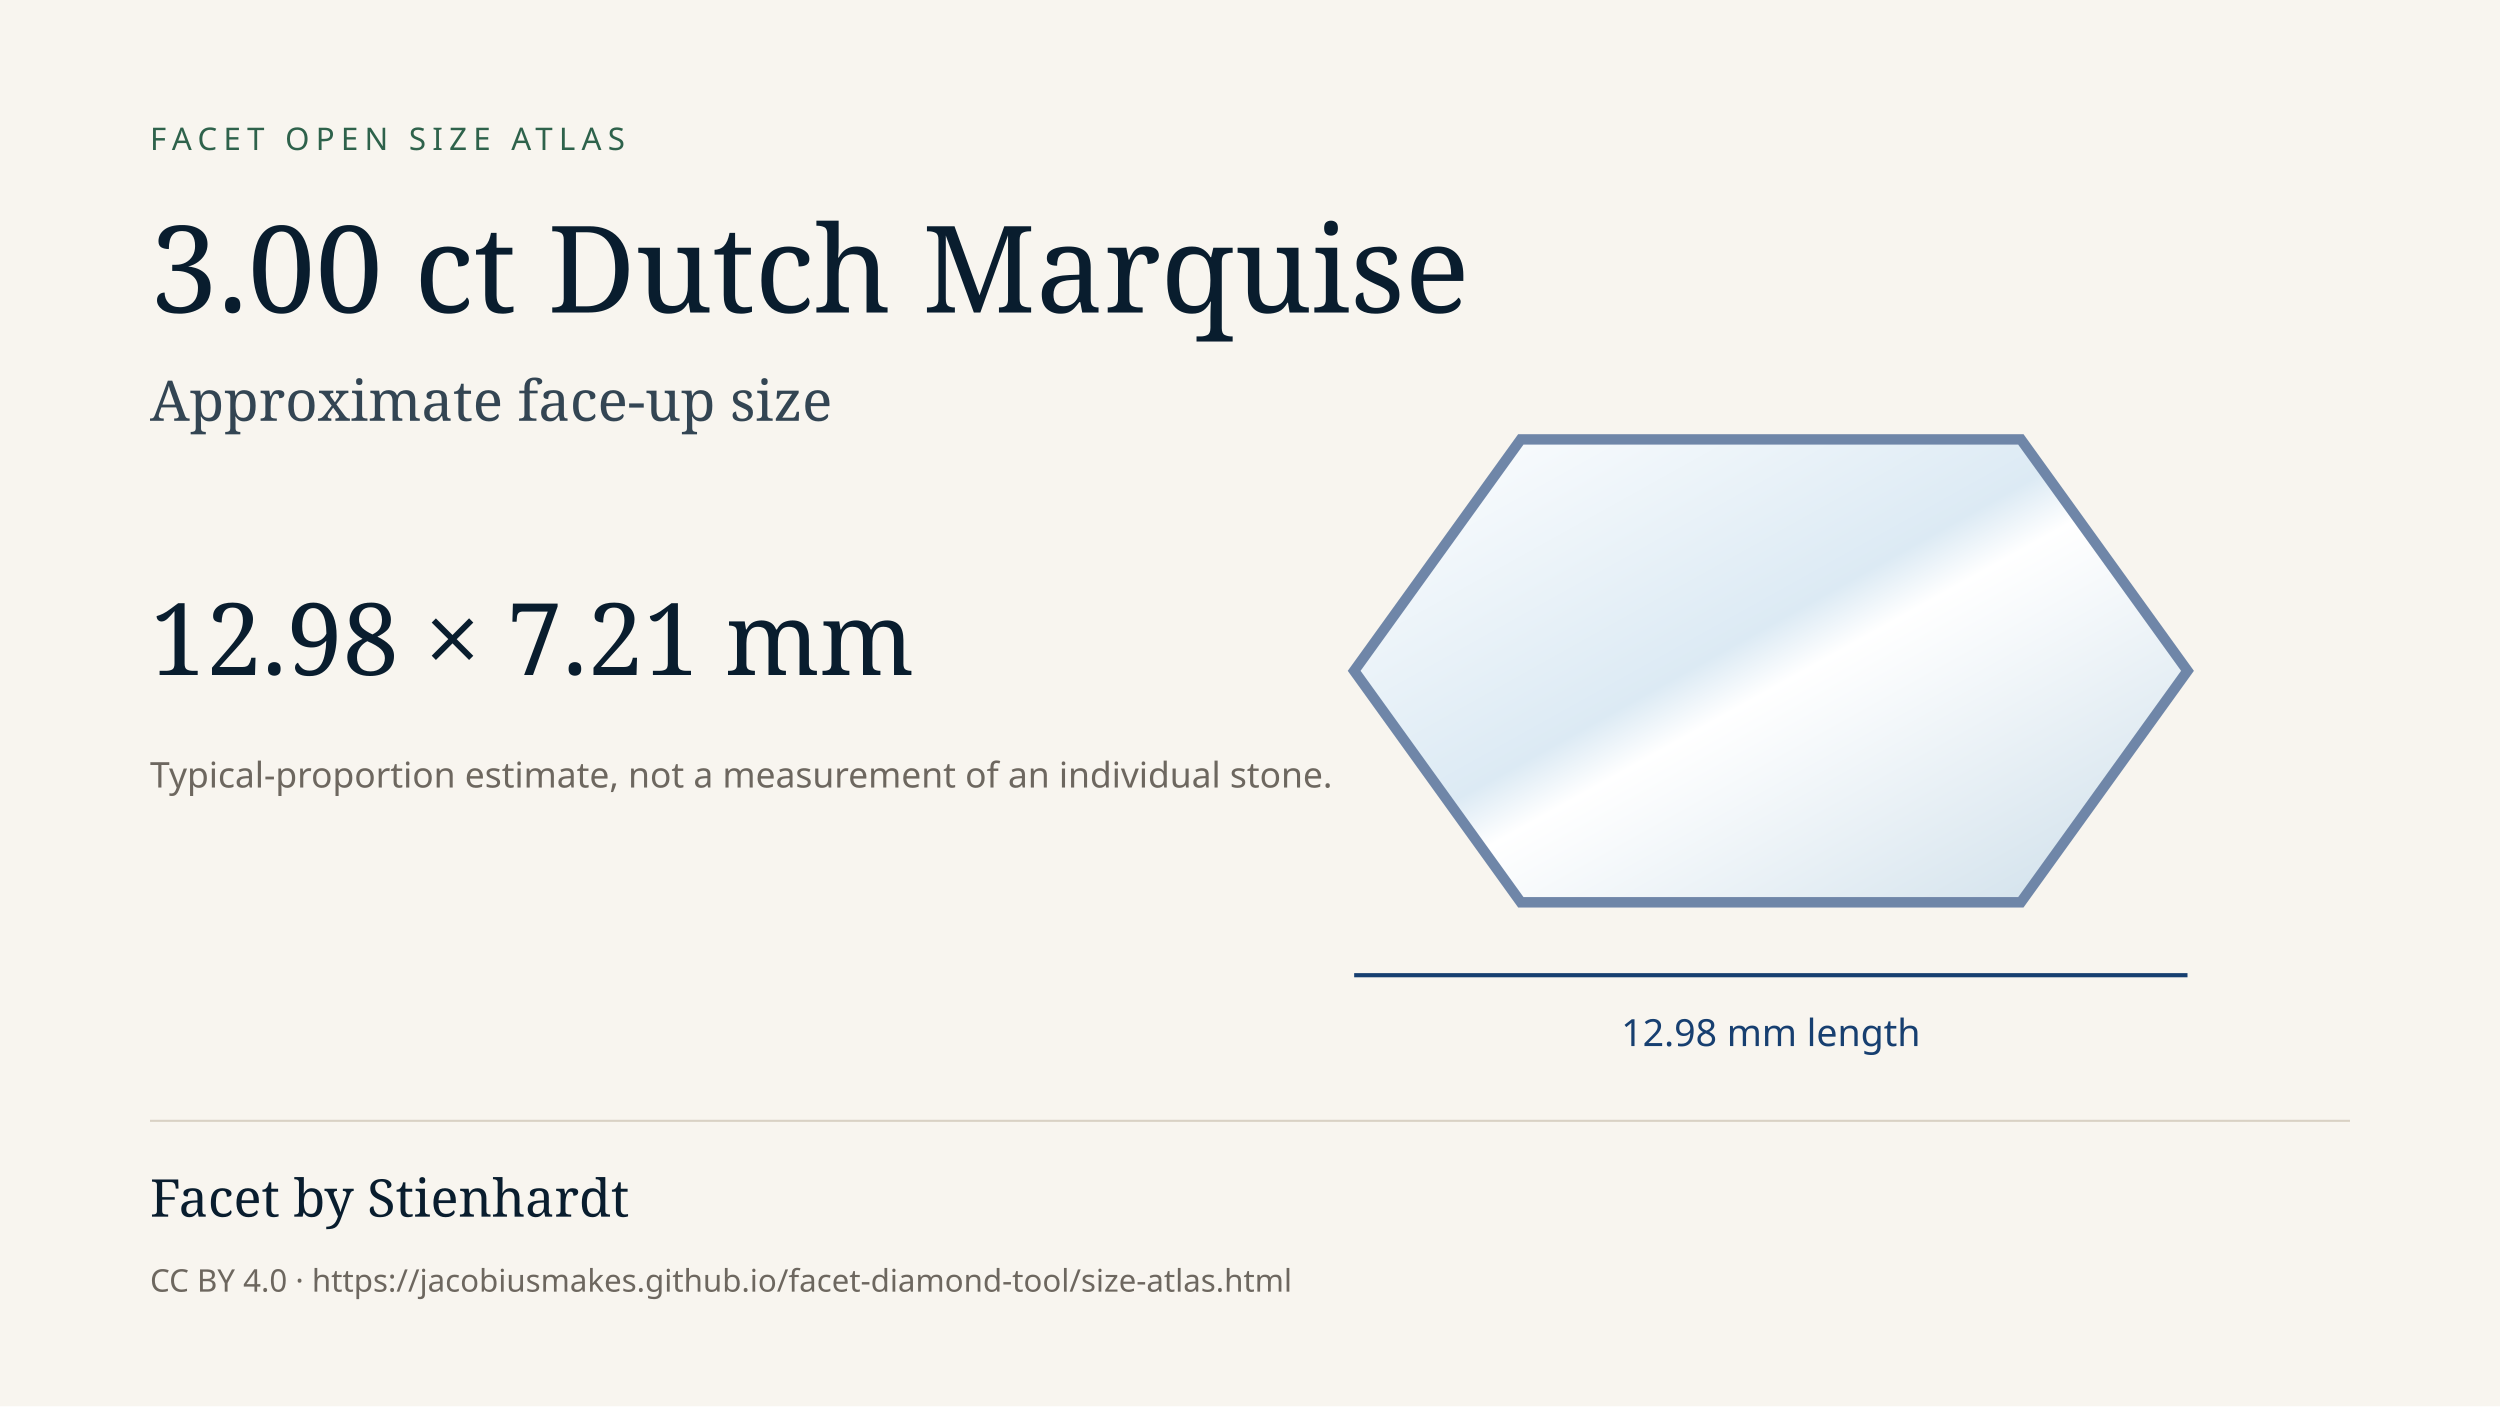
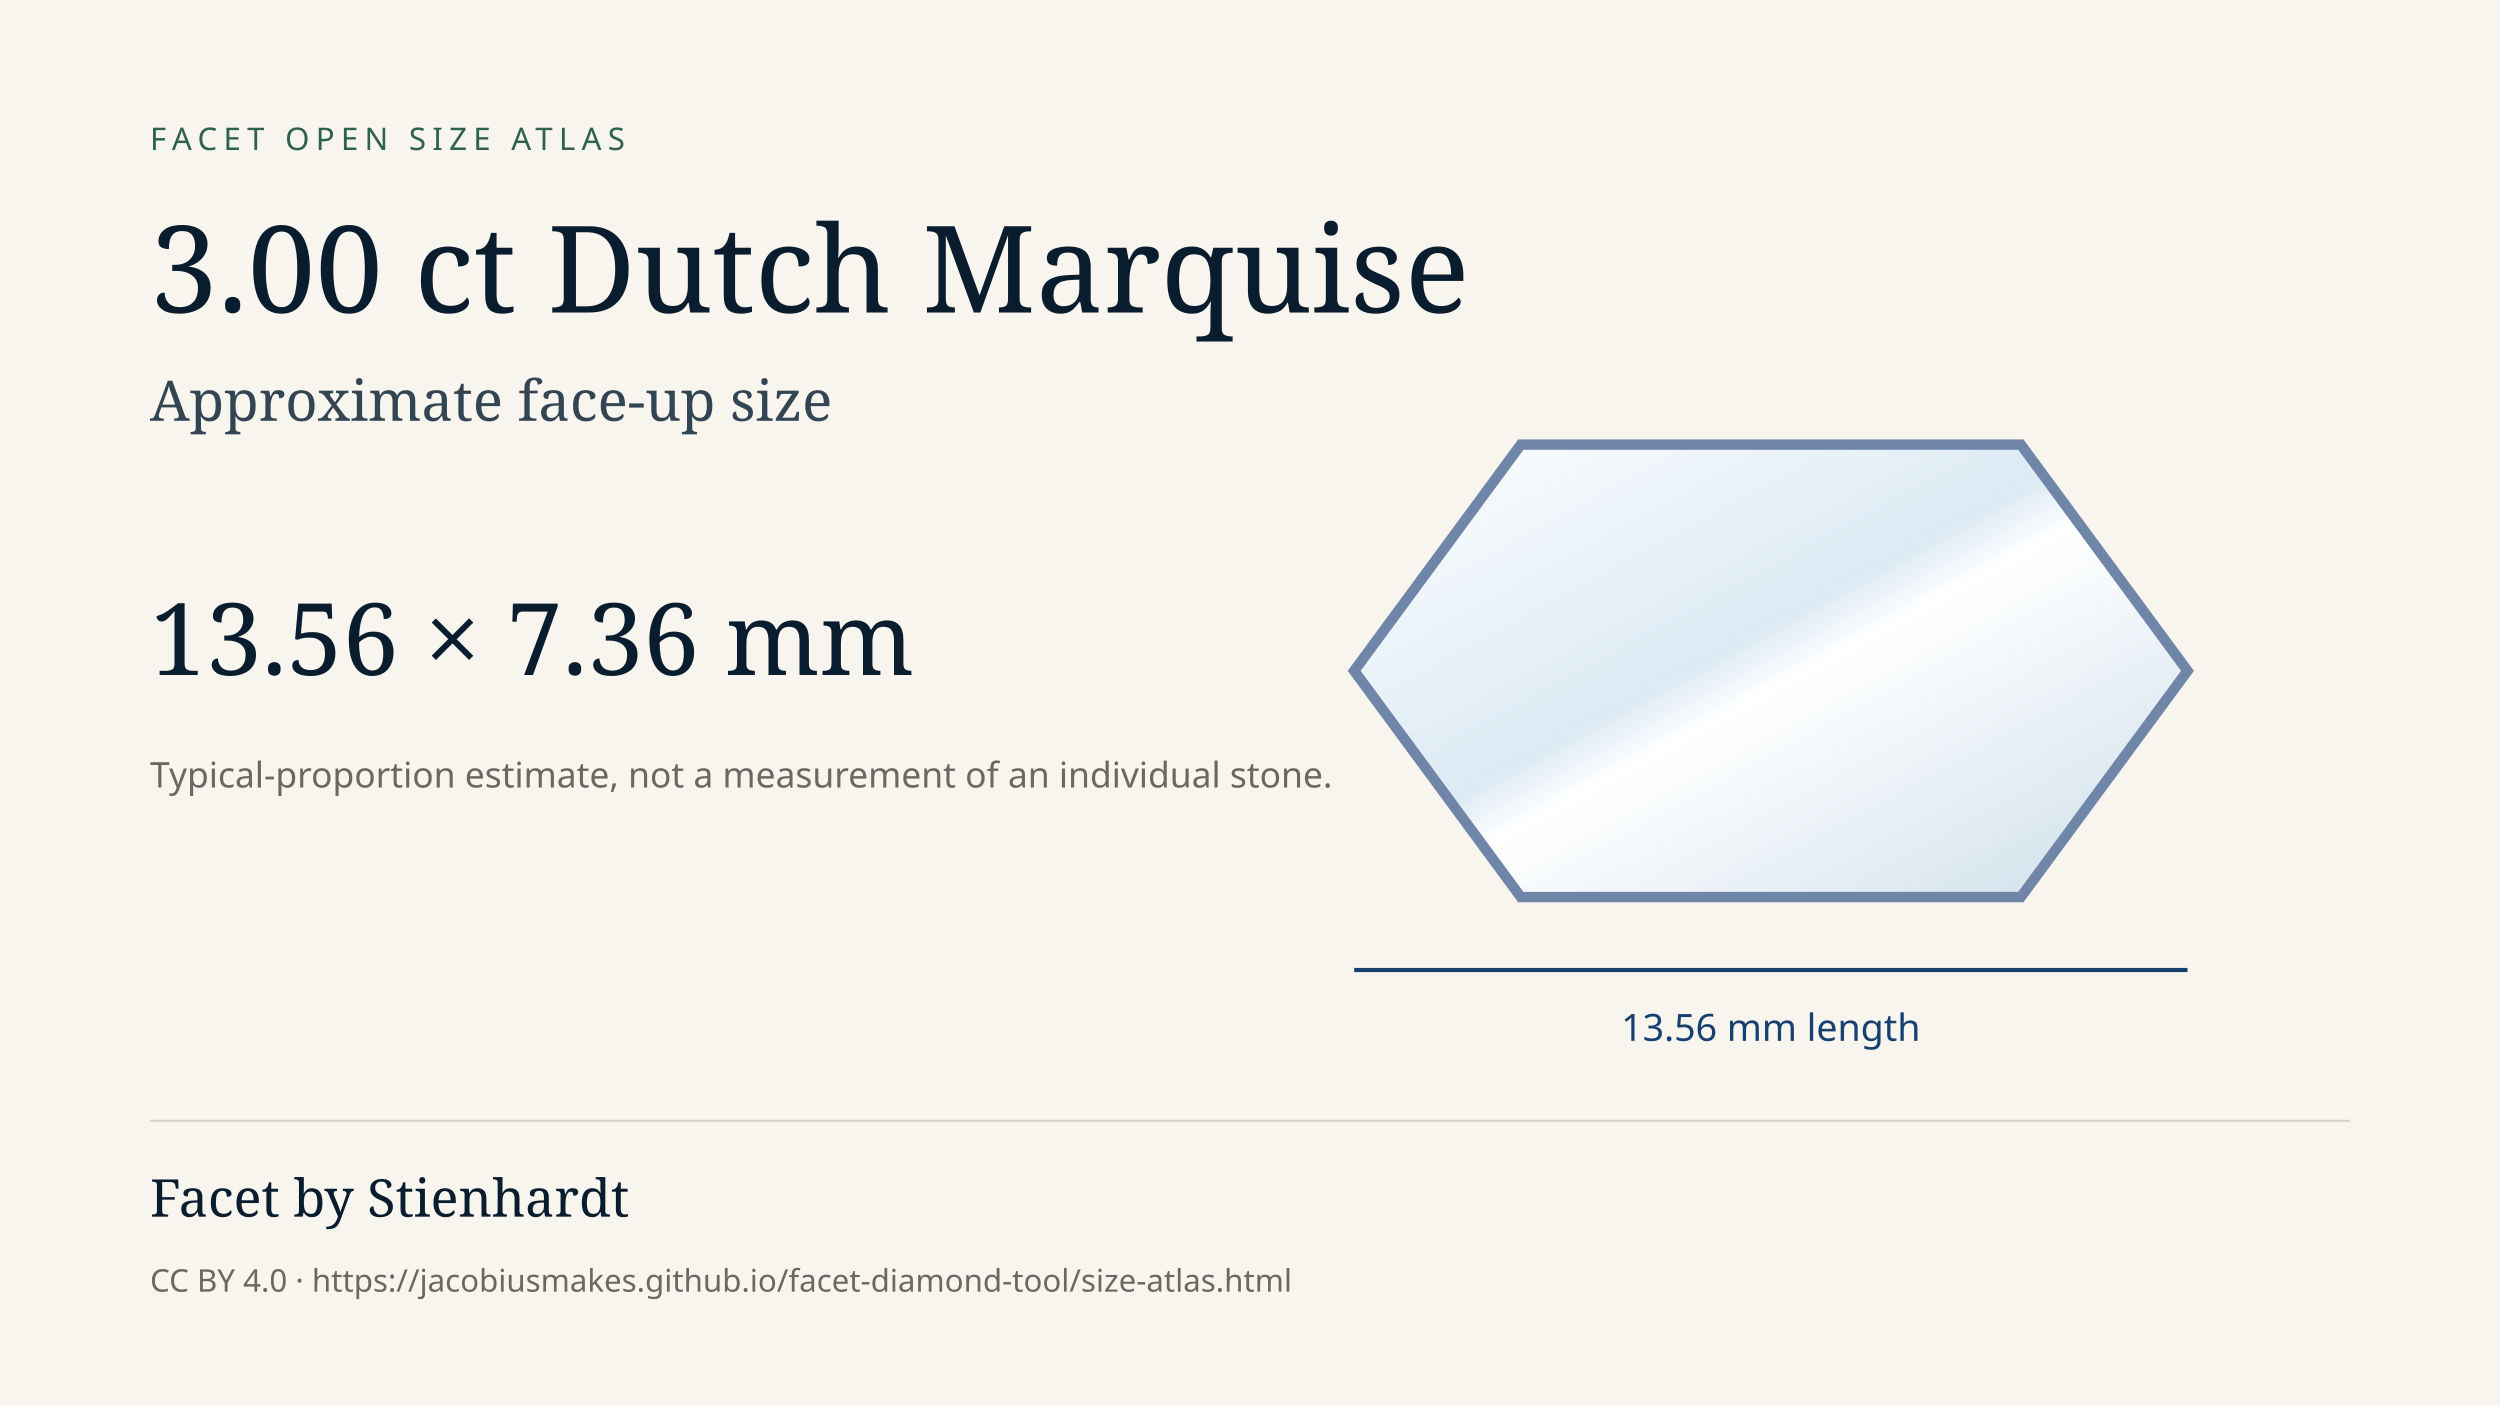
<svg xmlns="http://www.w3.org/2000/svg" width="1200" height="675" viewBox="0 0 1200 675" role="img" aria-labelledby="title description">
  <defs>
    <linearGradient id="paper" x1="0" y1="0" x2="1" y2="1">
      <stop stop-color="#fffdfa" />
      <stop offset="1" stop-color="#edf3f7" />
    </linearGradient>
    <linearGradient id="stone" x1="0" y1="0" x2="1" y2="1">
      <stop stop-color="#ffffff" />
      <stop offset="0.45" stop-color="#dceaf4" />
      <stop offset="0.52" stop-color="#ffffff" />
      <stop offset="1" stop-color="#cbdde9" />
    </linearGradient>
  </defs>
  <rect width="1200" height="675" fill="#f8f5ef" />
  <text x="72" y="72" fill="#2e624b" font-family="Verdana, sans-serif" font-size="15" letter-spacing="3">FACET OPEN SIZE ATLAS</text>
  <text x="72" y="150" fill="#091d2e" font-family="Georgia, serif" font-size="58">3.00 ct Dutch Marquise</text>
  <text x="72" y="202" fill="#334553" font-family="Georgia, serif" font-size="27">Approximate face-up size</text>
  <g fill="url(#stone)" stroke="#6f86a8" stroke-width="5">
-     <polygon points="650.0,322 730.0,210.9 970.0,210.9 1050.0,322 970.0,433.1 730.0,433.1" />
+     <polygon points="650.0,322 730.0,213.4 970.0,213.4 1050.0,322 970.0,430.6 730.0,430.6" />
  </g>
-   <line x1="650.0" y1="468.1" x2="1050.0" y2="468.1" stroke="#173f70" stroke-width="2" />
-   <text x="850" y="502.1" fill="#173f70" text-anchor="middle" font-family="Verdana, sans-serif" font-size="18">12.98 mm length</text>
-   <text x="72" y="324" fill="#091d2e" font-family="Georgia, serif" font-size="48">12.98 × 7.21 mm</text>
+   <line x1="650.0" y1="465.6" x2="1050.0" y2="465.6" stroke="#173f70" stroke-width="2" />
+   <text x="850" y="499.6" fill="#173f70" text-anchor="middle" font-family="Verdana, sans-serif" font-size="18">13.56 mm length</text>
+   <text x="72" y="324" fill="#091d2e" font-family="Georgia, serif" font-size="48">13.56 × 7.36 mm</text>
  <text x="72" y="378" fill="#6d675f" font-family="Verdana, sans-serif" font-size="17">Typical-proportion estimate, not a measurement of an individual stone.</text>
  <line x1="72" y1="538" x2="1128" y2="538" stroke="#d9d1c4" />
  <text x="72" y="584" fill="#091d2e" font-family="Georgia, serif" font-size="25">Facet by Stienhardt</text>
  <text x="72" y="620" fill="#6d675f" font-family="Verdana, sans-serif" font-size="15">CC BY 4.0 · https://jacobiusmakes.github.io/facet-diamond-tool/size-atlas.html</text>
</svg>
